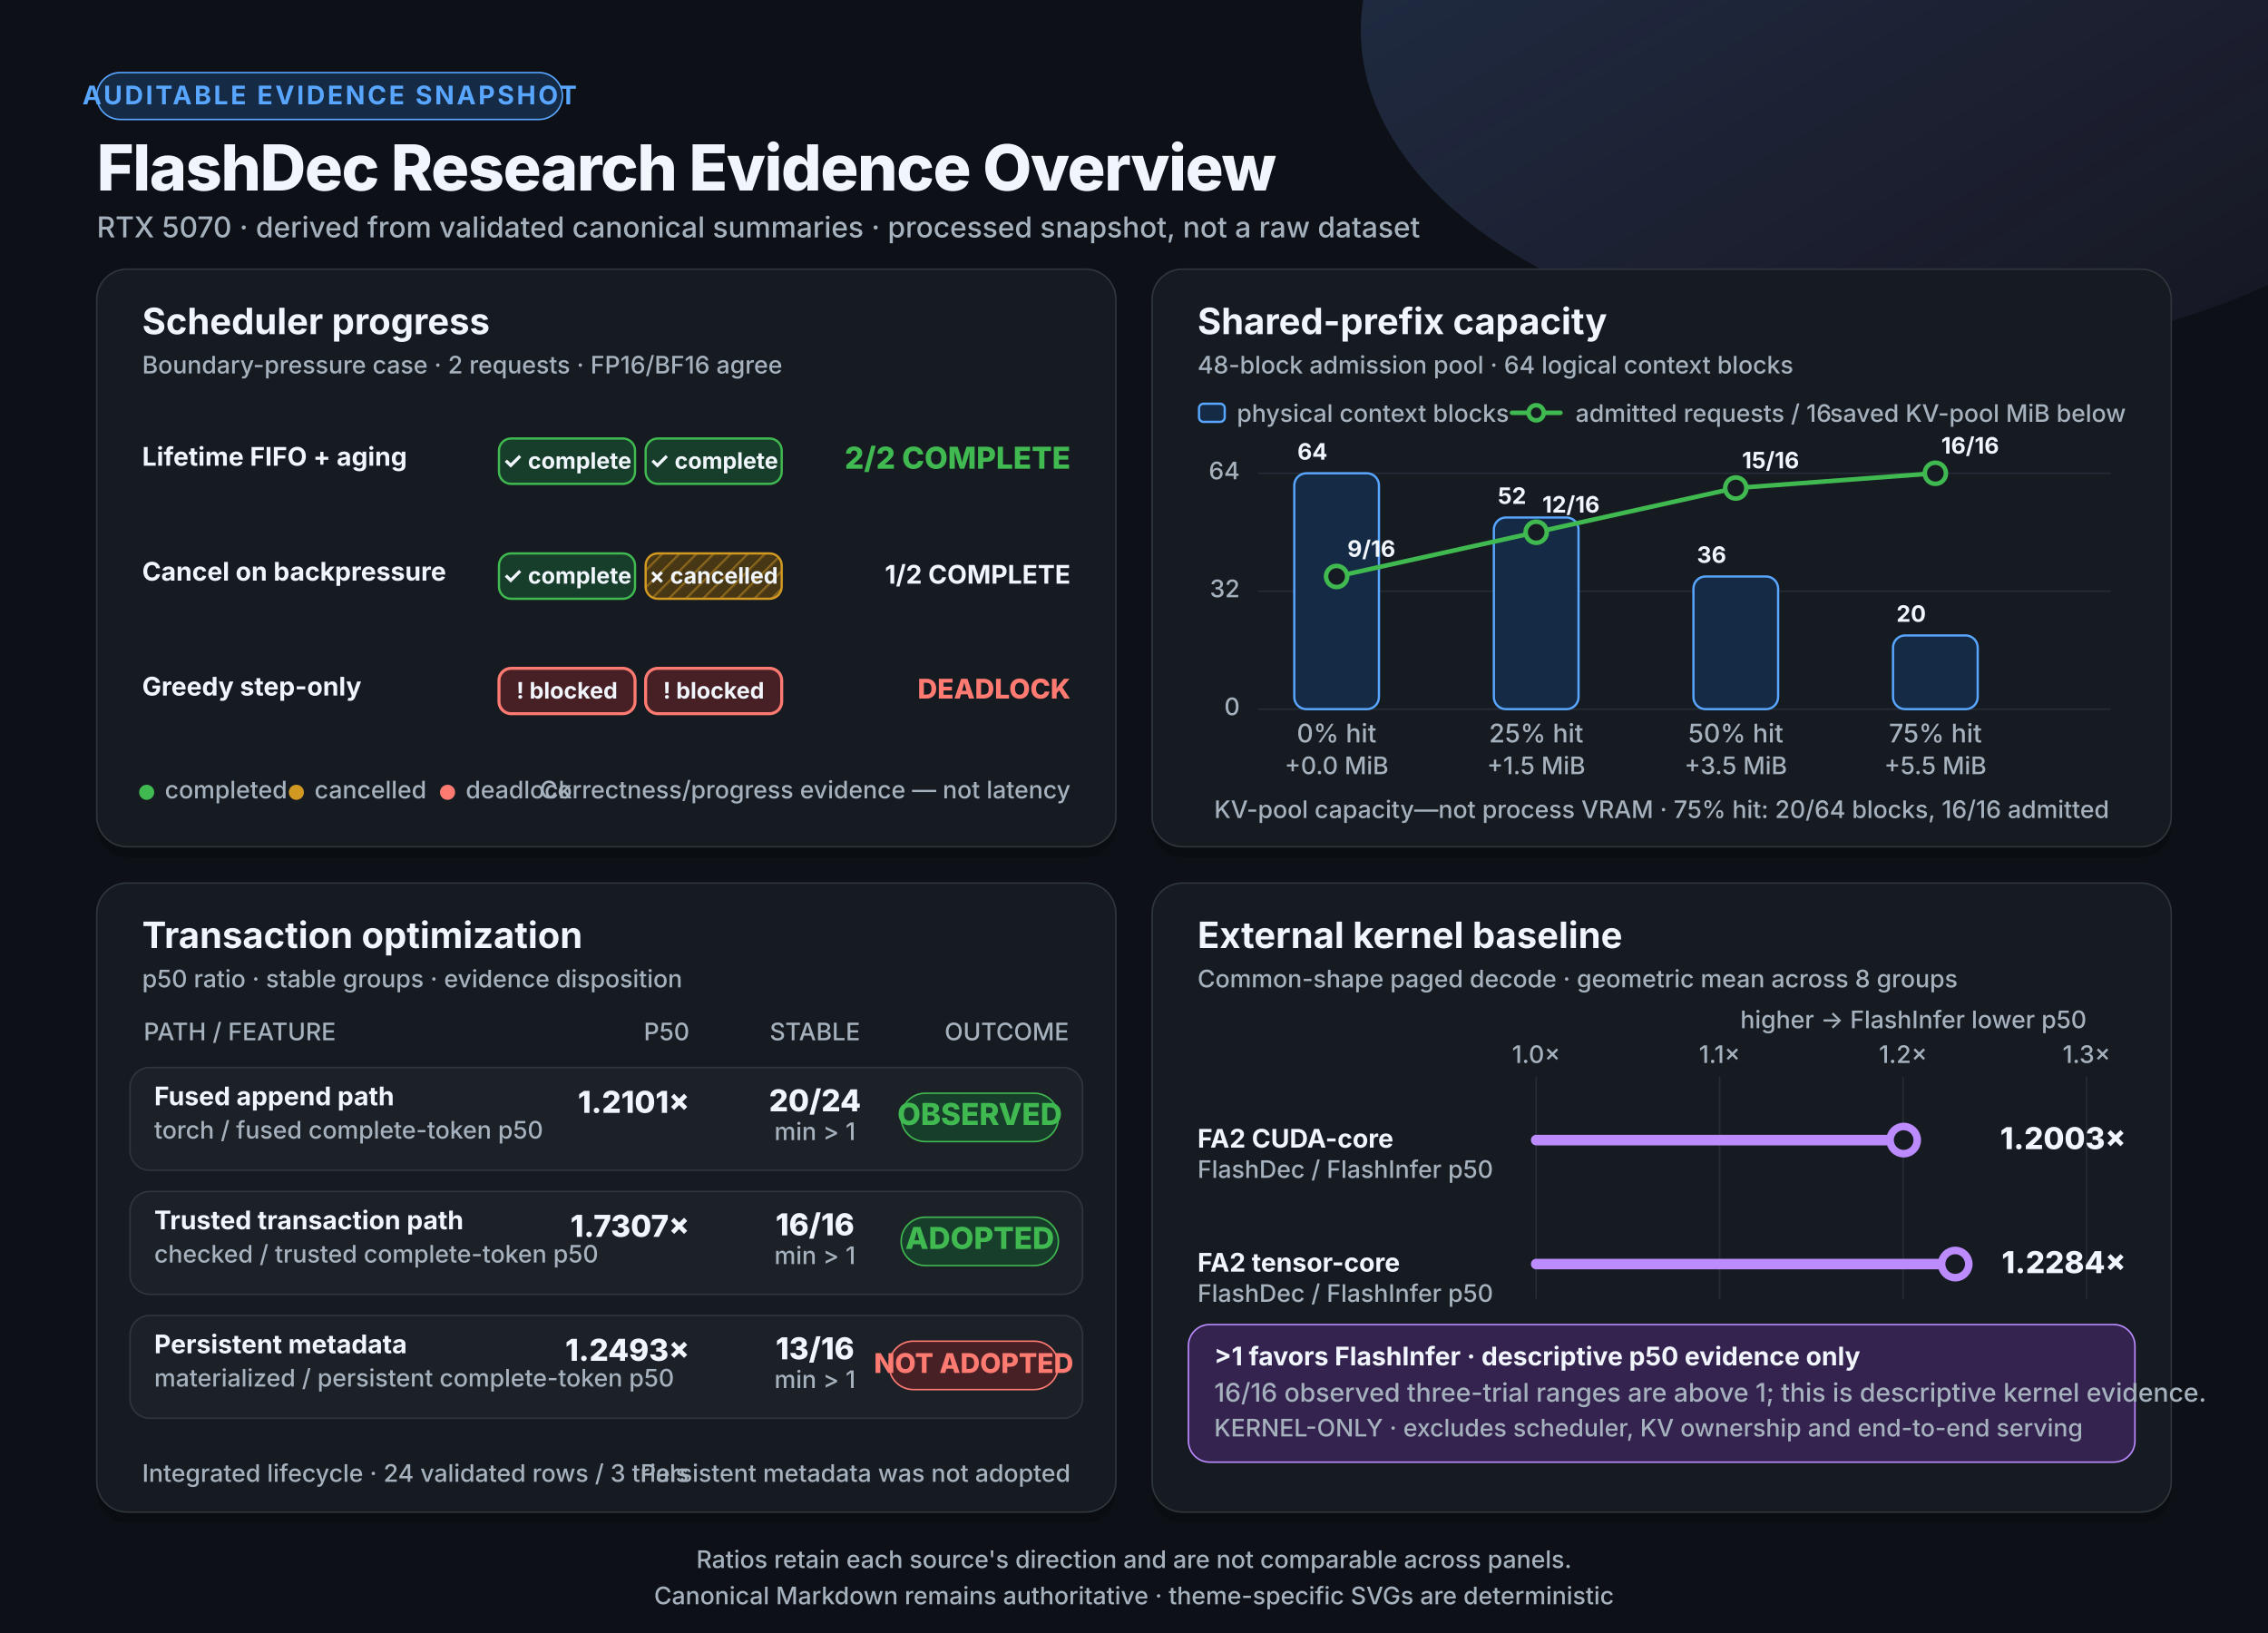
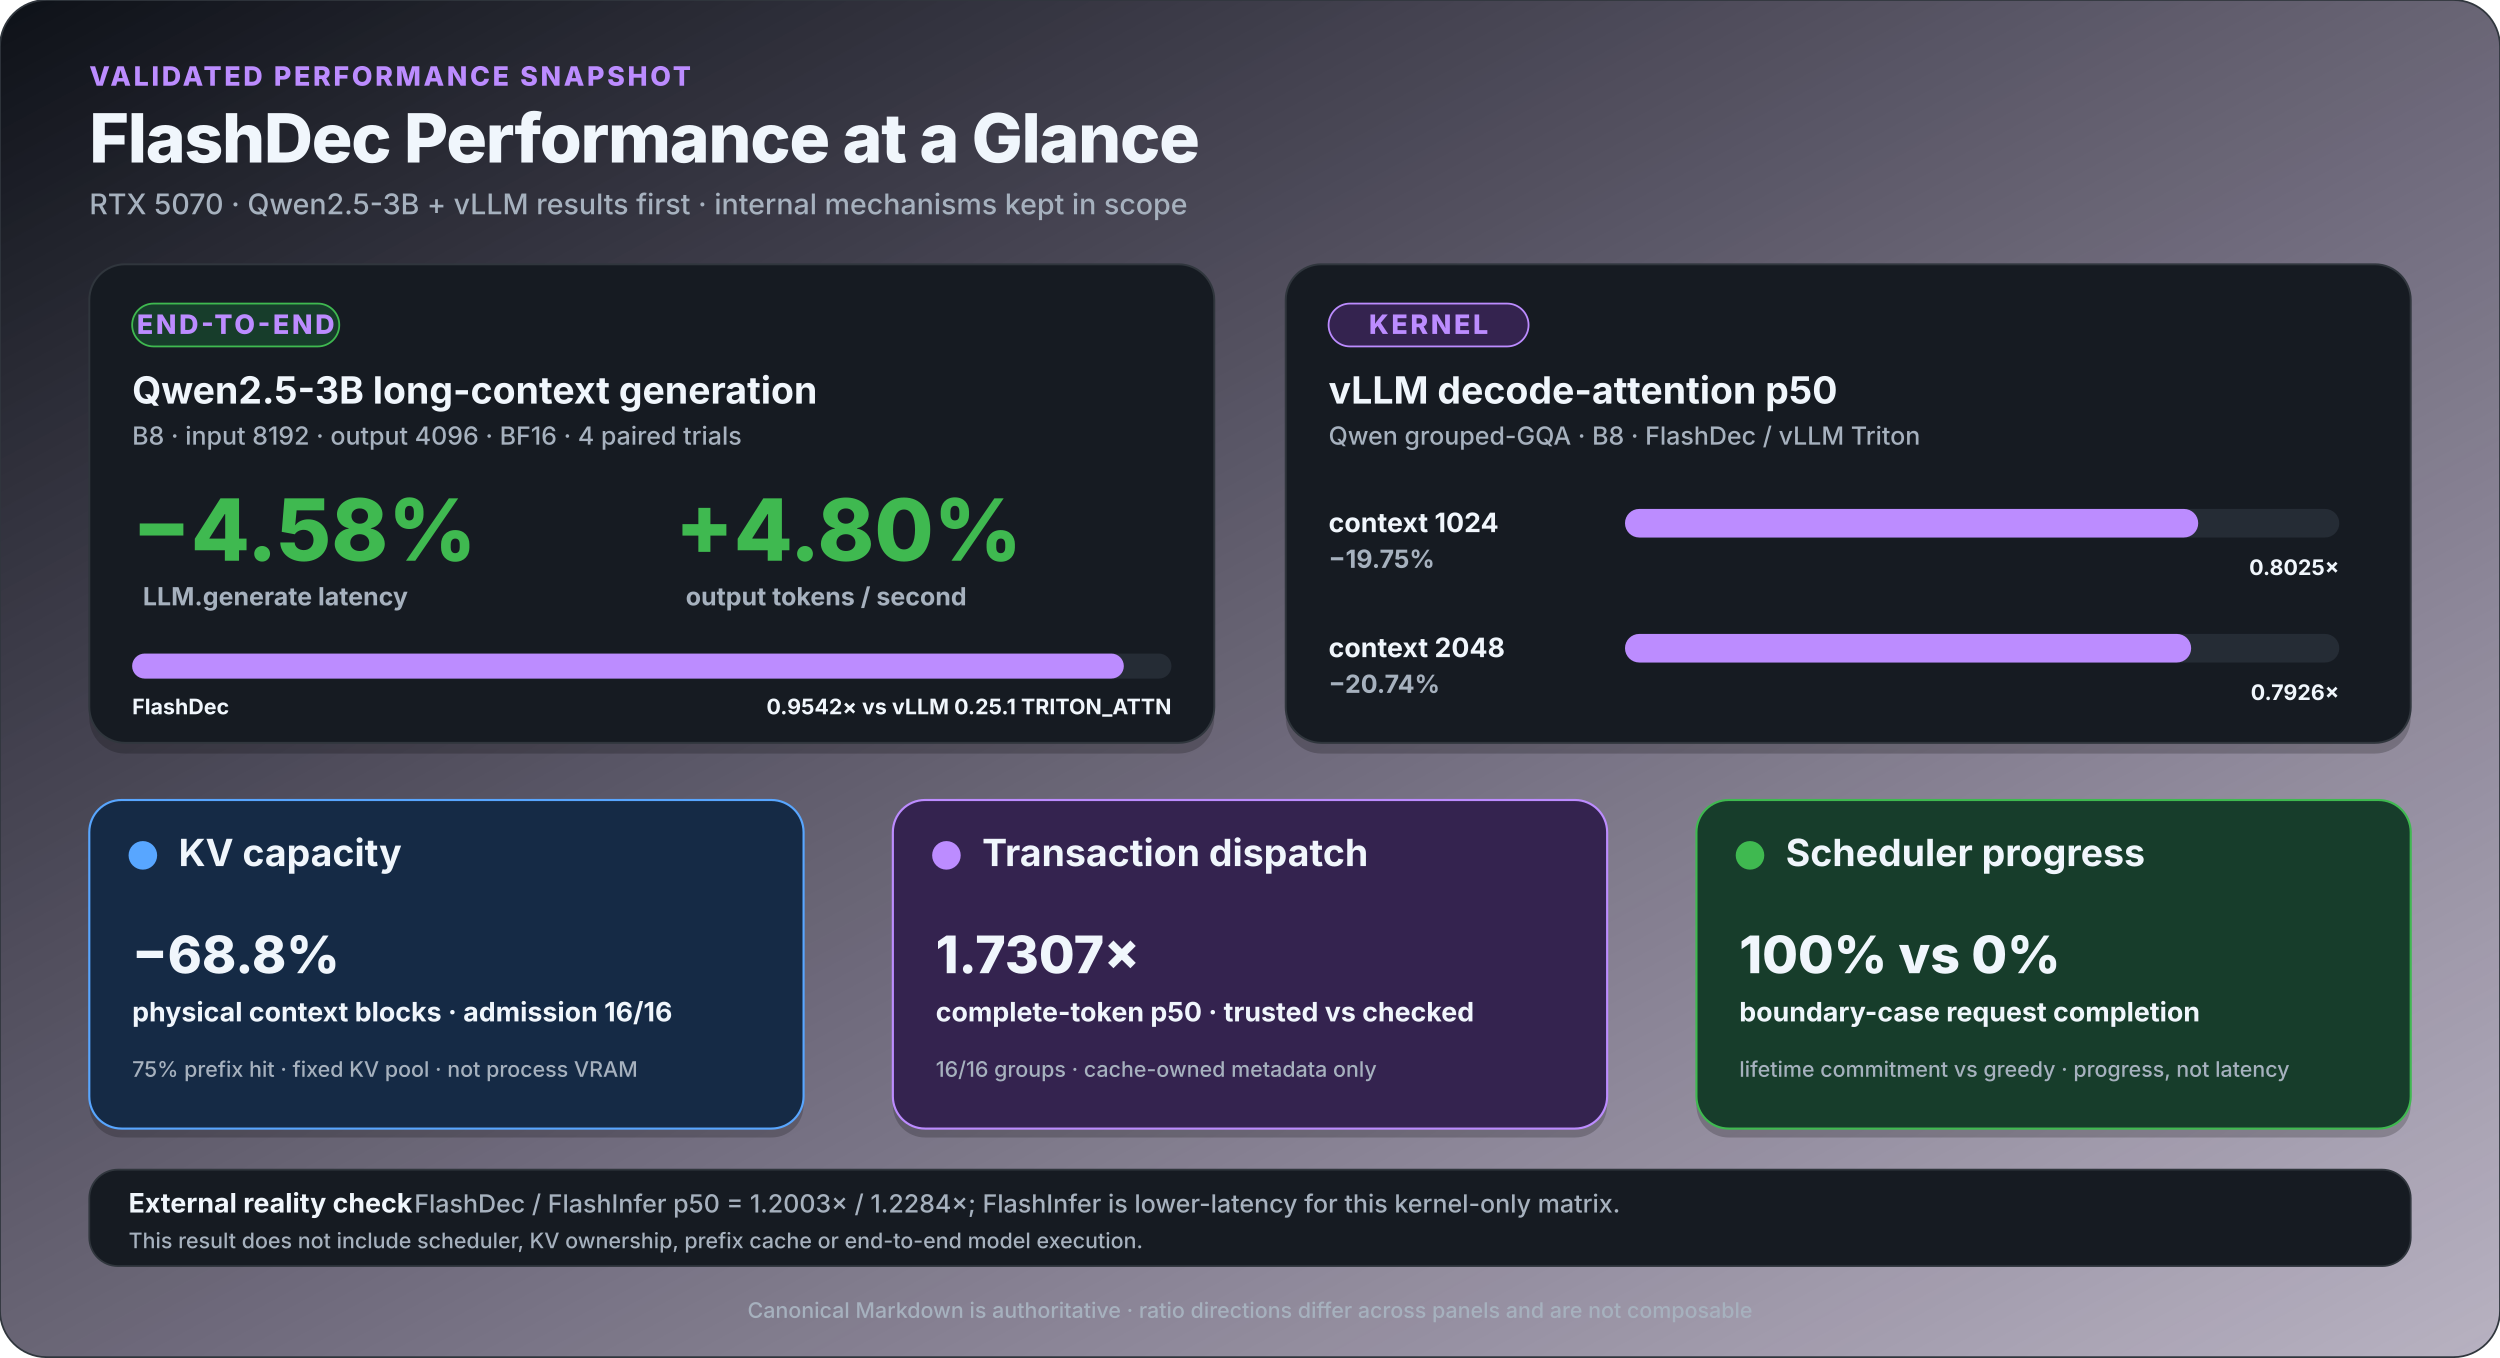
- <svg xmlns="http://www.w3.org/2000/svg" width="1500" height="1080" viewBox="0 0 1500 1080" role="img" aria-labelledby="chart-title chart-description" data-theme="dark">
+ <svg xmlns="http://www.w3.org/2000/svg" width="1400" height="760" viewBox="0 0 1400 760" role="img" aria-labelledby="chart-title chart-description" data-theme="dark">
  <defs>
-     <linearGradient id="header-glow" x1="0" y1="0" x2="1" y2="1">
-       <stop offset="0%" stop-color="#58A6FF" stop-opacity="0.22" />
-       <stop offset="100%" stop-color="#BC8CFF" stop-opacity="0.03" />
+     <linearGradient id="background" x1="0" y1="0" x2="1" y2="1">
+       <stop offset="0%" stop-color="#0D1117" />
+       <stop offset="100%" stop-color="#34234F" stop-opacity="0.35" />
    </linearGradient>
    <linearGradient id="panel-shadow" x1="0" y1="0" x2="0" y2="1">
      <stop offset="0%" stop-color="#00000035" stop-opacity="0" />
      <stop offset="100%" stop-color="#00000035" stop-opacity="1" />
    </linearGradient>
-     <pattern id="cancel-pattern" width="8" height="8" patternUnits="userSpaceOnUse" patternTransform="rotate(45)">
-       <rect width="8" height="8" fill="#473715" />
-       <line x1="0" y1="0" x2="0" y2="8" stroke="#D29922" stroke-width="3" stroke-opacity="0.45" />
-     </pattern>
    <style>
      text { font-family: -apple-system, BlinkMacSystemFont, "Segoe UI", Inter, Roboto, Arial, sans-serif; }
-       .eyebrow { fill: #58A6FF; font-size: 17px; font-weight: 750; letter-spacing: 1.6px; }
-       .title { fill: #F0F6FC; font-size: 42px; font-weight: 760; letter-spacing: -0.8px; }
-       .subtitle { fill: #A6B1BE; font-size: 19px; font-weight: 450; }
-       .panel-title { fill: #F0F6FC; font-size: 24px; font-weight: 730; }
-       .panel-subtitle { fill: #A6B1BE; font-size: 16px; font-weight: 450; }
-       .label { fill: #F0F6FC; font-size: 17px; font-weight: 650; }
-       .small { fill: #A6B1BE; font-size: 17px; font-weight: 500; }
-       .tiny { fill: #A6B1BE; font-size: 16px; font-weight: 500; }
-       .value { fill: #F0F6FC; font-size: 20px; font-weight: 760; font-variant-numeric: tabular-nums; }
-       .value-green { fill: #3FB950; font-size: 20px; font-weight: 760; font-variant-numeric: tabular-nums; }
-       .value-red { fill: #FF7B72; font-size: 18px; font-weight: 780; }
-       .bar-label { fill: #F0F6FC; font-size: 15px; font-weight: 750; text-anchor: middle; }
-       .footer { fill: #A6B1BE; font-size: 16px; font-weight: 500; text-anchor: middle; }
-       .panel { fill: #161B22; stroke: #30363D; stroke-width: 1; }
-       .row { fill: #1C2128; stroke: #30363D; stroke-width: 1; }
-       .grid { stroke: #252C35; stroke-width: 1; }
-       .axis { stroke: #7D8590; stroke-width: 1; }
-       .complete { fill: #173D2B; stroke: #3FB950; stroke-width: 1.5; }
-       .cancelled { fill: url(#cancel-pattern); stroke: #D29922; stroke-width: 1.5; }
-       .deadlock { fill: #472025; stroke: #FF7B72; stroke-width: 2; }
-       .context-bar { fill: #152A45; stroke: #58A6FF; stroke-width: 1.5; }
-       .admission-line { fill: none; stroke: #3FB950; stroke-width: 3; stroke-linecap: round; stroke-linejoin: round; }
-       .admission-dot { fill: #161B22; stroke: #3FB950; stroke-width: 3; }
-       .ratio-line { stroke: #BC8CFF; stroke-width: 7; stroke-linecap: round; }
-       .ratio-dot { fill: #161B22; stroke: #BC8CFF; stroke-width: 5; }
+       .eyebrow { fill: #BC8CFF; font-size: 15px; font-weight: 760; letter-spacing: 1.5px; }
+       .title { fill: #F0F6FC; font-size: 38px; font-weight: 780; letter-spacing: -0.7px; }
+       .subtitle { fill: #A6B1BE; font-size: 16px; font-weight: 480; }
+       .panel-title { fill: #F0F6FC; font-size: 21px; font-weight: 740; }
+       .panel-copy { fill: #A6B1BE; font-size: 14px; font-weight: 500; }
+       .metric { fill: #3FB950; font-size: 48px; font-weight: 800; font-variant-numeric: tabular-nums; }
+       .metric-small { fill: #F0F6FC; font-size: 29px; font-weight: 780; font-variant-numeric: tabular-nums; }
+       .metric-label { fill: #A6B1BE; font-size: 14px; font-weight: 650; }
+       .label { fill: #F0F6FC; font-size: 15px; font-weight: 680; }
+       .tiny { fill: #A6B1BE; font-size: 12px; font-weight: 520; }
+       .footer { fill: #A6B1BE; font-size: 12px; font-weight: 520; text-anchor: middle; }
+       .panel { fill: #161B22; stroke: #30363D; stroke-width: 1.1; }
+       .card { fill: #1C2128; stroke: #30363D; stroke-width: 1; }
+       .baseline { fill: #252C35; }
+       .flashdec { fill: #BC8CFF; }
+       .good { fill: #3FB950; }
+       .bar-label { fill: #F0F6FC; font-size: 12px; font-weight: 700; }
    </style>
  </defs>
-   <rect width="1500" height="1080" fill="#0D1117" />
-   <ellipse cx="1270" cy="20" rx="370" ry="215" fill="url(#header-glow)" aria-hidden="true" />
-   <rect x="64" y="48" width="308" height="31" rx="15.5" fill="#152A45" stroke="#58A6FF" aria-hidden="true" />
-   <text x="218" y="69" class="eyebrow" text-anchor="middle">AUDITABLE EVIDENCE SNAPSHOT</text>
-   <text x="64" y="126" class="title">FlashDec Research Evidence Overview</text>
-   <text x="64" y="157" class="subtitle">RTX 5070 · derived from validated canonical summaries · processed snapshot, not a raw dataset</text>
-   <g id="scheduler-progress-panel" role="group" aria-label="Scheduler progress outcomes">
-     <rect x="64" y="185" width="674" height="382" rx="20" fill="url(#panel-shadow)" />
-     <rect class="panel" x="64" y="178" width="674" height="382" rx="20" />
-     <text x="94" y="221" class="panel-title">Scheduler progress</text>
-     <text x="94" y="247" class="panel-subtitle">Boundary-pressure case · 2 requests · FP16/BF16 agree</text>
-     <text x="94" y="308" class="label">Lifetime FIFO + aging</text>
-     <rect class="complete" x="330" y="290" width="90" height="30" rx="8" />
-     <text x="375" y="310" class="bar-label">✓ complete</text>
-     <rect class="complete" x="427" y="290" width="90" height="30" rx="8" />
-     <text x="472" y="310" class="bar-label">✓ complete</text>
-     <text x="708" y="310" class="value-green" text-anchor="end">2/2 COMPLETE</text>
-     <text x="94" y="384" class="label">Cancel on backpressure</text>
-     <rect class="complete" x="330" y="366" width="90" height="30" rx="8" />
-     <text x="375" y="386" class="bar-label">✓ complete</text>
-     <rect class="cancelled" x="427" y="366" width="90" height="30" rx="8" />
-     <text x="472" y="386" class="bar-label">× cancelled</text>
-     <text x="708" y="386" class="label" text-anchor="end">1/2 COMPLETE</text>
-     <text x="94" y="460" class="label">Greedy step-only</text>
-     <rect class="deadlock" x="330" y="442" width="90" height="30" rx="8" />
-     <text x="375" y="462" class="bar-label">! blocked</text>
-     <rect class="deadlock" x="427" y="442" width="90" height="30" rx="8" />
-     <text x="472" y="462" class="bar-label">! blocked</text>
-     <text x="708" y="462" class="value-red" text-anchor="end">DEADLOCK</text>
-     <circle cx="97" cy="524" r="5" fill="#3FB950" />
-     <text x="109" y="528" class="tiny">completed</text>
-     <circle cx="196" cy="524" r="5" fill="#D29922" />
-     <text x="208" y="528" class="tiny">cancelled</text>
-     <circle cx="296" cy="524" r="5" fill="#FF7B72" />
-     <text x="308" y="528" class="tiny">deadlock</text>
-     <text x="708" y="528" class="tiny" text-anchor="end">Correctness/progress evidence — not latency</text>
+   <rect width="1400" height="760" rx="26" fill="url(#background)" stroke="#30363D" />
+   <text x="50" y="48" class="eyebrow">VALIDATED PERFORMANCE SNAPSHOT</text>
+   <text x="50" y="91" class="title">FlashDec Performance at a Glance</text>
+   <text x="50" y="120" class="subtitle">RTX 5070 · Qwen2.5-3B + vLLM results first · internal mechanisms kept in scope</text>
+   <g id="model-panel" role="group" aria-label="Qwen end-to-end generation result">
+     <rect x="50" y="154" width="630" height="268" rx="20" fill="url(#panel-shadow)" />
+     <rect class="panel" x="50" y="148" width="630" height="268" rx="20" />
+     <rect x="74" y="170" width="116" height="24" rx="12" fill="#173D2B" stroke="#3FB950" />
+     <text x="132" y="187" class="eyebrow" text-anchor="middle">END-TO-END</text>
+     <text x="74" y="226" class="panel-title">Qwen2.5-3B long-context generation</text>
+     <text x="74" y="249" class="panel-copy">B8 · input 8192 · output 4096 · BF16 · 4 paired trials</text>
+     <text x="74" y="314" class="metric">−4.58%</text>
+     <text x="80" y="339" class="metric-label">LLM.generate latency</text>
+     <text x="378" y="314" class="metric">+4.80%</text>
+     <text x="384" y="339" class="metric-label">output tokens / second</text>
+     <rect x="74" y="366" width="582" height="14" rx="7" class="baseline" />
+     <rect x="74" y="366" width="555.344" height="14" rx="7" class="flashdec" />
+     <text x="74" y="400" class="bar-label">FlashDec</text>
+     <text x="656" y="400" class="bar-label" text-anchor="end">0.9542× vs vLLM 0.25.1 TRITON_ATTN</text>
  </g>
-   <g id="shared-prefix-capacity-panel" role="group" aria-label="Shared-prefix capacity and admission">
-     <rect x="762" y="185" width="674" height="382" rx="20" fill="url(#panel-shadow)" />
-     <rect class="panel" x="762" y="178" width="674" height="382" rx="20" />
-     <text x="792" y="221" class="panel-title">Shared-prefix capacity</text>
-     <text x="792" y="247" class="panel-subtitle">48-block admission pool · 64 logical context blocks</text>
-     <rect class="context-bar" x="793" y="267" width="17" height="12" rx="3" />
-     <text x="818" y="279" class="tiny">physical context blocks</text>
-     <line class="admission-line" x1="1000" y1="273" x2="1032" y2="273" />
-     <circle class="admission-dot" cx="1016" cy="273" r="5" />
-     <text x="1042" y="279" class="tiny">admitted requests / 16</text>
-     <text x="1406" y="279" class="tiny" text-anchor="end">saved KV-pool MiB below</text>
-     <line class="grid" x1="832" y1="469" x2="1396" y2="469" />
-     <text x="820" y="473" class="tiny" text-anchor="end">0</text>
-     <line class="grid" x1="832" y1="391" x2="1396" y2="391" />
-     <text x="820" y="395" class="tiny" text-anchor="end">32</text>
-     <line class="grid" x1="832" y1="313" x2="1396" y2="313" />
-     <text x="820" y="317" class="tiny" text-anchor="end">64</text>
-     <rect class="context-bar" x="856" y="313" width="56" height="156" rx="8" />
-     <text x="868" y="304" class="bar-label">64</text>
-     <rect class="context-bar" x="988" y="342.25" width="56" height="126.75" rx="8" />
-     <text x="1000" y="333.25" class="bar-label">52</text>
-     <rect class="context-bar" x="1120" y="381.25" width="56" height="87.75" rx="8" />
-     <text x="1132" y="372.25" class="bar-label">36</text>
-     <rect class="context-bar" x="1252" y="420.25" width="56" height="48.75" rx="8" />
-     <text x="1264" y="411.25" class="bar-label">20</text>
-     <polyline class="admission-line" points="884,381.25 1016,352 1148,322.75 1280,313" />
-     <circle class="admission-dot" cx="884" cy="381.25" r="7" />
-     <text x="907" y="368.25" class="bar-label">9/16</text>
-     <text x="884" y="491" class="small" text-anchor="middle">0% hit</text>
-     <text x="884" y="512" class="tiny" text-anchor="middle">+0.0 MiB</text>
-     <circle class="admission-dot" cx="1016" cy="352" r="7" />
-     <text x="1039" y="339" class="bar-label">12/16</text>
-     <text x="1016" y="491" class="small" text-anchor="middle">25% hit</text>
-     <text x="1016" y="512" class="tiny" text-anchor="middle">+1.5 MiB</text>
-     <circle class="admission-dot" cx="1148" cy="322.75" r="7" />
-     <text x="1171" y="309.75" class="bar-label">15/16</text>
-     <text x="1148" y="491" class="small" text-anchor="middle">50% hit</text>
-     <text x="1148" y="512" class="tiny" text-anchor="middle">+3.5 MiB</text>
-     <circle class="admission-dot" cx="1280" cy="313" r="7" />
-     <text x="1303" y="300" class="bar-label">16/16</text>
-     <text x="1280" y="491" class="small" text-anchor="middle">75% hit</text>
-     <text x="1280" y="512" class="tiny" text-anchor="middle">+5.5 MiB</text>
-     <text x="1099" y="541" class="tiny" text-anchor="middle">KV-pool capacity—not process VRAM · 75% hit: 20/64 blocks, 16/16 admitted</text>
+   <g id="attention-panel" role="group" aria-label="vLLM attention kernel result">
+     <rect x="720" y="154" width="630" height="268" rx="20" fill="url(#panel-shadow)" />
+     <rect class="panel" x="720" y="148" width="630" height="268" rx="20" />
+     <rect x="744" y="170" width="112" height="24" rx="12" fill="#34234F" stroke="#BC8CFF" />
+     <text x="800" y="187" class="eyebrow" text-anchor="middle">KERNEL</text>
+     <text x="744" y="226" class="panel-title">vLLM decode-attention p50</text>
+     <text x="744" y="249" class="panel-copy">Qwen grouped-GQA · B8 · FlashDec / vLLM Triton</text>
+     <text x="744" y="298" class="label">context 1024</text>
+     <text x="744" y="318" class="metric-label">−19.75%</text>
+     <rect x="910" y="285" width="400" height="16" rx="8" class="baseline" />
+     <rect x="910" y="285" width="321" height="16" rx="8" class="flashdec" />
+     <text x="1310" y="322" class="bar-label" text-anchor="end">0.8025×</text>
+     <text x="744" y="368" class="label">context 2048</text>
+     <text x="744" y="388" class="metric-label">−20.74%</text>
+     <rect x="910" y="355" width="400" height="16" rx="8" class="baseline" />
+     <rect x="910" y="355" width="317.04" height="16" rx="8" class="flashdec" />
+     <text x="1310" y="392" class="bar-label" text-anchor="end">0.7926×</text>
  </g>
-   <g id="scorecard-panel" role="group" aria-label="Transaction optimization outcomes">
-     <rect x="64" y="591" width="674" height="416" rx="20" fill="url(#panel-shadow)" />
-     <rect class="panel" x="64" y="584" width="674" height="416" rx="20" />
-     <text x="94" y="627" class="panel-title">Transaction optimization</text>
-     <text x="94" y="653" class="panel-subtitle">p50 ratio · stable groups · evidence disposition</text>
-     <text x="95" y="688" class="tiny">PATH / FEATURE</text>
-     <text x="456" y="688" class="tiny" text-anchor="end">P50</text>
-     <text x="539" y="688" class="tiny" text-anchor="middle">STABLE</text>
-     <text x="707" y="688" class="tiny" text-anchor="end">OUTCOME</text>
-     <rect class="row" x="86" y="706" width="630" height="68" rx="13" />
-     <text x="102" y="731" class="label">Fused append path</text>
-     <text x="102" y="753" class="tiny">torch / fused complete-token p50</text>
-     <text x="456" y="736" class="value" text-anchor="end">1.2101×</text>
-     <text x="539" y="735" class="value" text-anchor="middle">20/24</text>
-     <text x="539" y="754" class="tiny" text-anchor="middle">min &gt; 1</text>
-     <rect x="596" y="723" width="104" height="32" rx="16" fill="#173D2B" stroke="#3FB950" />
-     <text x="648" y="744" class="value-green" text-anchor="middle">OBSERVED</text>
-     <rect class="row" x="86" y="788" width="630" height="68" rx="13" />
-     <text x="102" y="813" class="label">Trusted transaction path</text>
-     <text x="102" y="835" class="tiny">checked / trusted complete-token p50</text>
-     <text x="456" y="818" class="value" text-anchor="end">1.7307×</text>
-     <text x="539" y="817" class="value" text-anchor="middle">16/16</text>
-     <text x="539" y="836" class="tiny" text-anchor="middle">min &gt; 1</text>
-     <rect x="596" y="805" width="104" height="32" rx="16" fill="#173D2B" stroke="#3FB950" />
-     <text x="648" y="826" class="value-green" text-anchor="middle">ADOPTED</text>
-     <rect class="row" x="86" y="870" width="630" height="68" rx="13" />
-     <text x="102" y="895" class="label">Persistent metadata</text>
-     <text x="102" y="917" class="tiny">materialized / persistent complete-token p50</text>
-     <text x="456" y="900" class="value" text-anchor="end">1.2493×</text>
-     <text x="539" y="899" class="value" text-anchor="middle">13/16</text>
-     <text x="539" y="918" class="tiny" text-anchor="middle">min &gt; 1</text>
-     <rect x="588" y="887" width="112" height="32" rx="16" fill="#472025" stroke="#FF7B72" />
-     <text x="644" y="908" class="value-red" text-anchor="middle">NOT ADOPTED</text>
-     <text x="94" y="980" class="tiny">Integrated lifecycle · 24 validated rows / 3 trials</text>
-     <text x="708" y="980" class="tiny" text-anchor="end">Persistent metadata was not adopted</text>
-   </g>
-   <g id="flashinfer-kernel-baseline-panel" role="group" aria-label="FlashInfer kernel-only baseline">
-     <rect x="762" y="591" width="674" height="416" rx="20" fill="url(#panel-shadow)" />
-     <rect class="panel" x="762" y="584" width="674" height="416" rx="20" />
-     <text x="792" y="627" class="panel-title">External kernel baseline</text>
-     <text x="792" y="653" class="panel-subtitle">Common-shape paged decode · geometric mean across 8 groups</text>
-     <line class="grid" x1="1016" y1="712" x2="1016" y2="859" />
-     <text x="1016" y="703" class="tiny" text-anchor="middle">1.0×</text>
-     <line class="grid" x1="1137.333" y1="712" x2="1137.333" y2="859" />
-     <text x="1137.333" y="703" class="tiny" text-anchor="middle">1.1×</text>
-     <line class="grid" x1="1258.667" y1="712" x2="1258.667" y2="859" />
-     <text x="1258.667" y="703" class="tiny" text-anchor="middle">1.2×</text>
-     <line class="grid" x1="1380" y1="712" x2="1380" y2="859" />
-     <text x="1380" y="703" class="tiny" text-anchor="middle">1.3×</text>
-     <text x="1380" y="680" class="tiny" text-anchor="end">higher → FlashInfer lower p50</text>
-     <text x="792" y="759" class="label">FA2 CUDA-core</text>
-     <text x="792" y="779" class="tiny">FlashDec / FlashInfer p50</text>
-     <line class="ratio-line" x1="1016" y1="754" x2="1259.031" y2="754" />
-     <circle class="ratio-dot" cx="1259.031" cy="754" r="9" />
-     <text x="1406" y="760" class="value" text-anchor="end">1.2003×</text>
-     <text x="792" y="841" class="label">FA2 tensor-core</text>
-     <text x="792" y="861" class="tiny">FlashDec / FlashInfer p50</text>
-     <line class="ratio-line" x1="1016" y1="836" x2="1293.125" y2="836" />
-     <circle class="ratio-dot" cx="1293.125" cy="836" r="9" />
-     <text x="1406" y="842" class="value" text-anchor="end">1.2284×</text>
-     <rect x="786" y="876" width="626" height="91" rx="14" fill="#34234F" stroke="#BC8CFF" />
-     <text x="803" y="903" class="label">&gt;1 favors FlashInfer · descriptive p50 evidence only</text>
-     <text x="803" y="927" class="small">16/16 observed three-trial ranges are above 1; this is descriptive kernel evidence.</text>
-     <text x="803" y="950" class="tiny">KERNEL-ONLY · excludes scheduler, KV ownership and end-to-end serving</text>
-   </g>
-   <text x="750" y="1037" class="footer">Ratios retain each source's direction and are not comparable across panels.</text>
-   <text x="750" y="1061" class="footer">Canonical Markdown remains authoritative · theme-specific SVGs are deterministic</text>
+   <rect x="50" y="453" width="400" height="184" rx="18" fill="url(#panel-shadow)" />
+   <rect x="50" y="448" width="400" height="184" rx="18" fill="#152A45" stroke="#58A6FF" stroke-width="1.2" />
+   <circle cx="80" cy="479" r="8" fill="#58A6FF" />
+   <text x="100" y="485" class="panel-title">KV capacity</text>
+   <text x="74" y="545" class="metric-small">−68.8%</text>
+   <text x="74" y="572" class="label">physical context blocks · admission 16/16</text>
+   <text x="74" y="603" class="tiny">75% prefix hit · fixed KV pool · not process VRAM</text>
+   <rect x="500" y="453" width="400" height="184" rx="18" fill="url(#panel-shadow)" />
+   <rect x="500" y="448" width="400" height="184" rx="18" fill="#34234F" stroke="#BC8CFF" stroke-width="1.2" />
+   <circle cx="530" cy="479" r="8" fill="#BC8CFF" />
+   <text x="550" y="485" class="panel-title">Transaction dispatch</text>
+   <text x="524" y="545" class="metric-small">1.7307×</text>
+   <text x="524" y="572" class="label">complete-token p50 · trusted vs checked</text>
+   <text x="524" y="603" class="tiny">16/16 groups · cache-owned metadata only</text>
+   <rect x="950" y="453" width="400" height="184" rx="18" fill="url(#panel-shadow)" />
+   <rect x="950" y="448" width="400" height="184" rx="18" fill="#173D2B" stroke="#3FB950" stroke-width="1.2" />
+   <circle cx="980" cy="479" r="8" fill="#3FB950" />
+   <text x="1000" y="485" class="panel-title">Scheduler progress</text>
+   <text x="974" y="545" class="metric-small">100% vs 0%</text>
+   <text x="974" y="572" class="label">boundary-case request completion</text>
+   <text x="974" y="603" class="tiny">lifetime commitment vs greedy · progress, not latency</text>
+   <rect x="50" y="655" width="1300" height="54" rx="16" fill="#161B22" stroke="#30363D" />
+   <text x="72" y="679" class="label">External reality check</text>
+   <text x="232" y="679" class="panel-copy">FlashDec / FlashInfer p50 = 1.2003× / 1.2284×; FlashInfer is lower-latency for this kernel-only matrix.</text>
+   <text x="72" y="699" class="tiny">This result does not include scheduler, KV ownership, prefix cache or end-to-end model execution.</text>
+   <text x="700" y="738" class="footer">Canonical Markdown is authoritative · ratio directions differ across panels and are not composable</text>
</svg>
